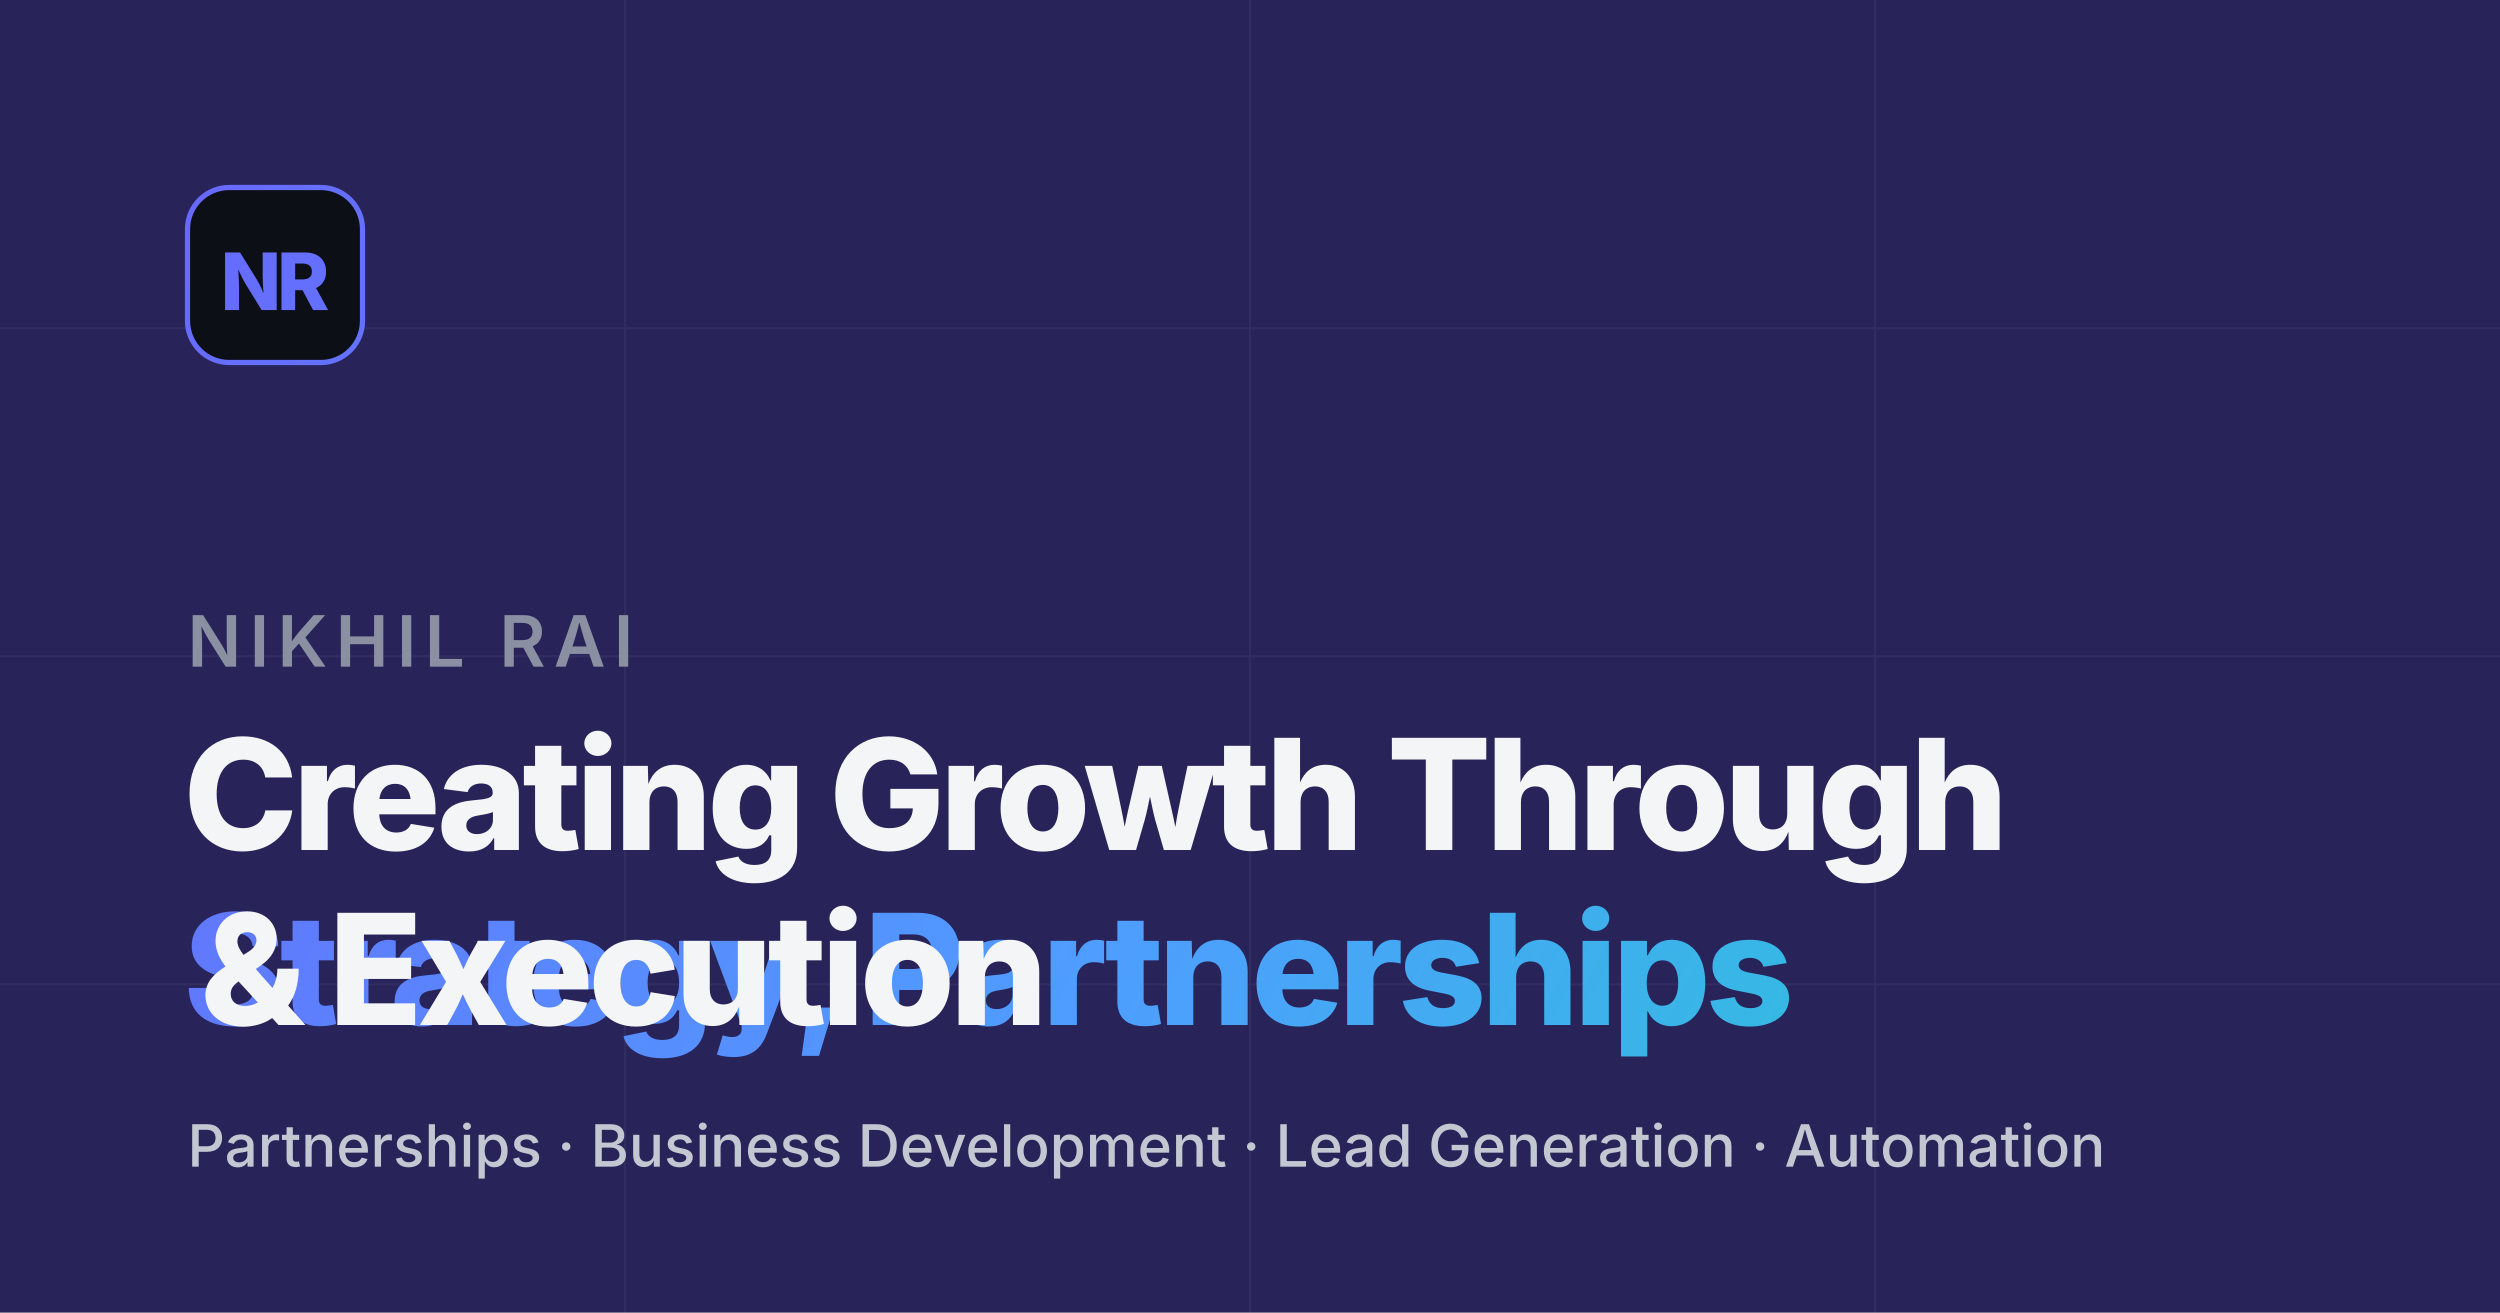
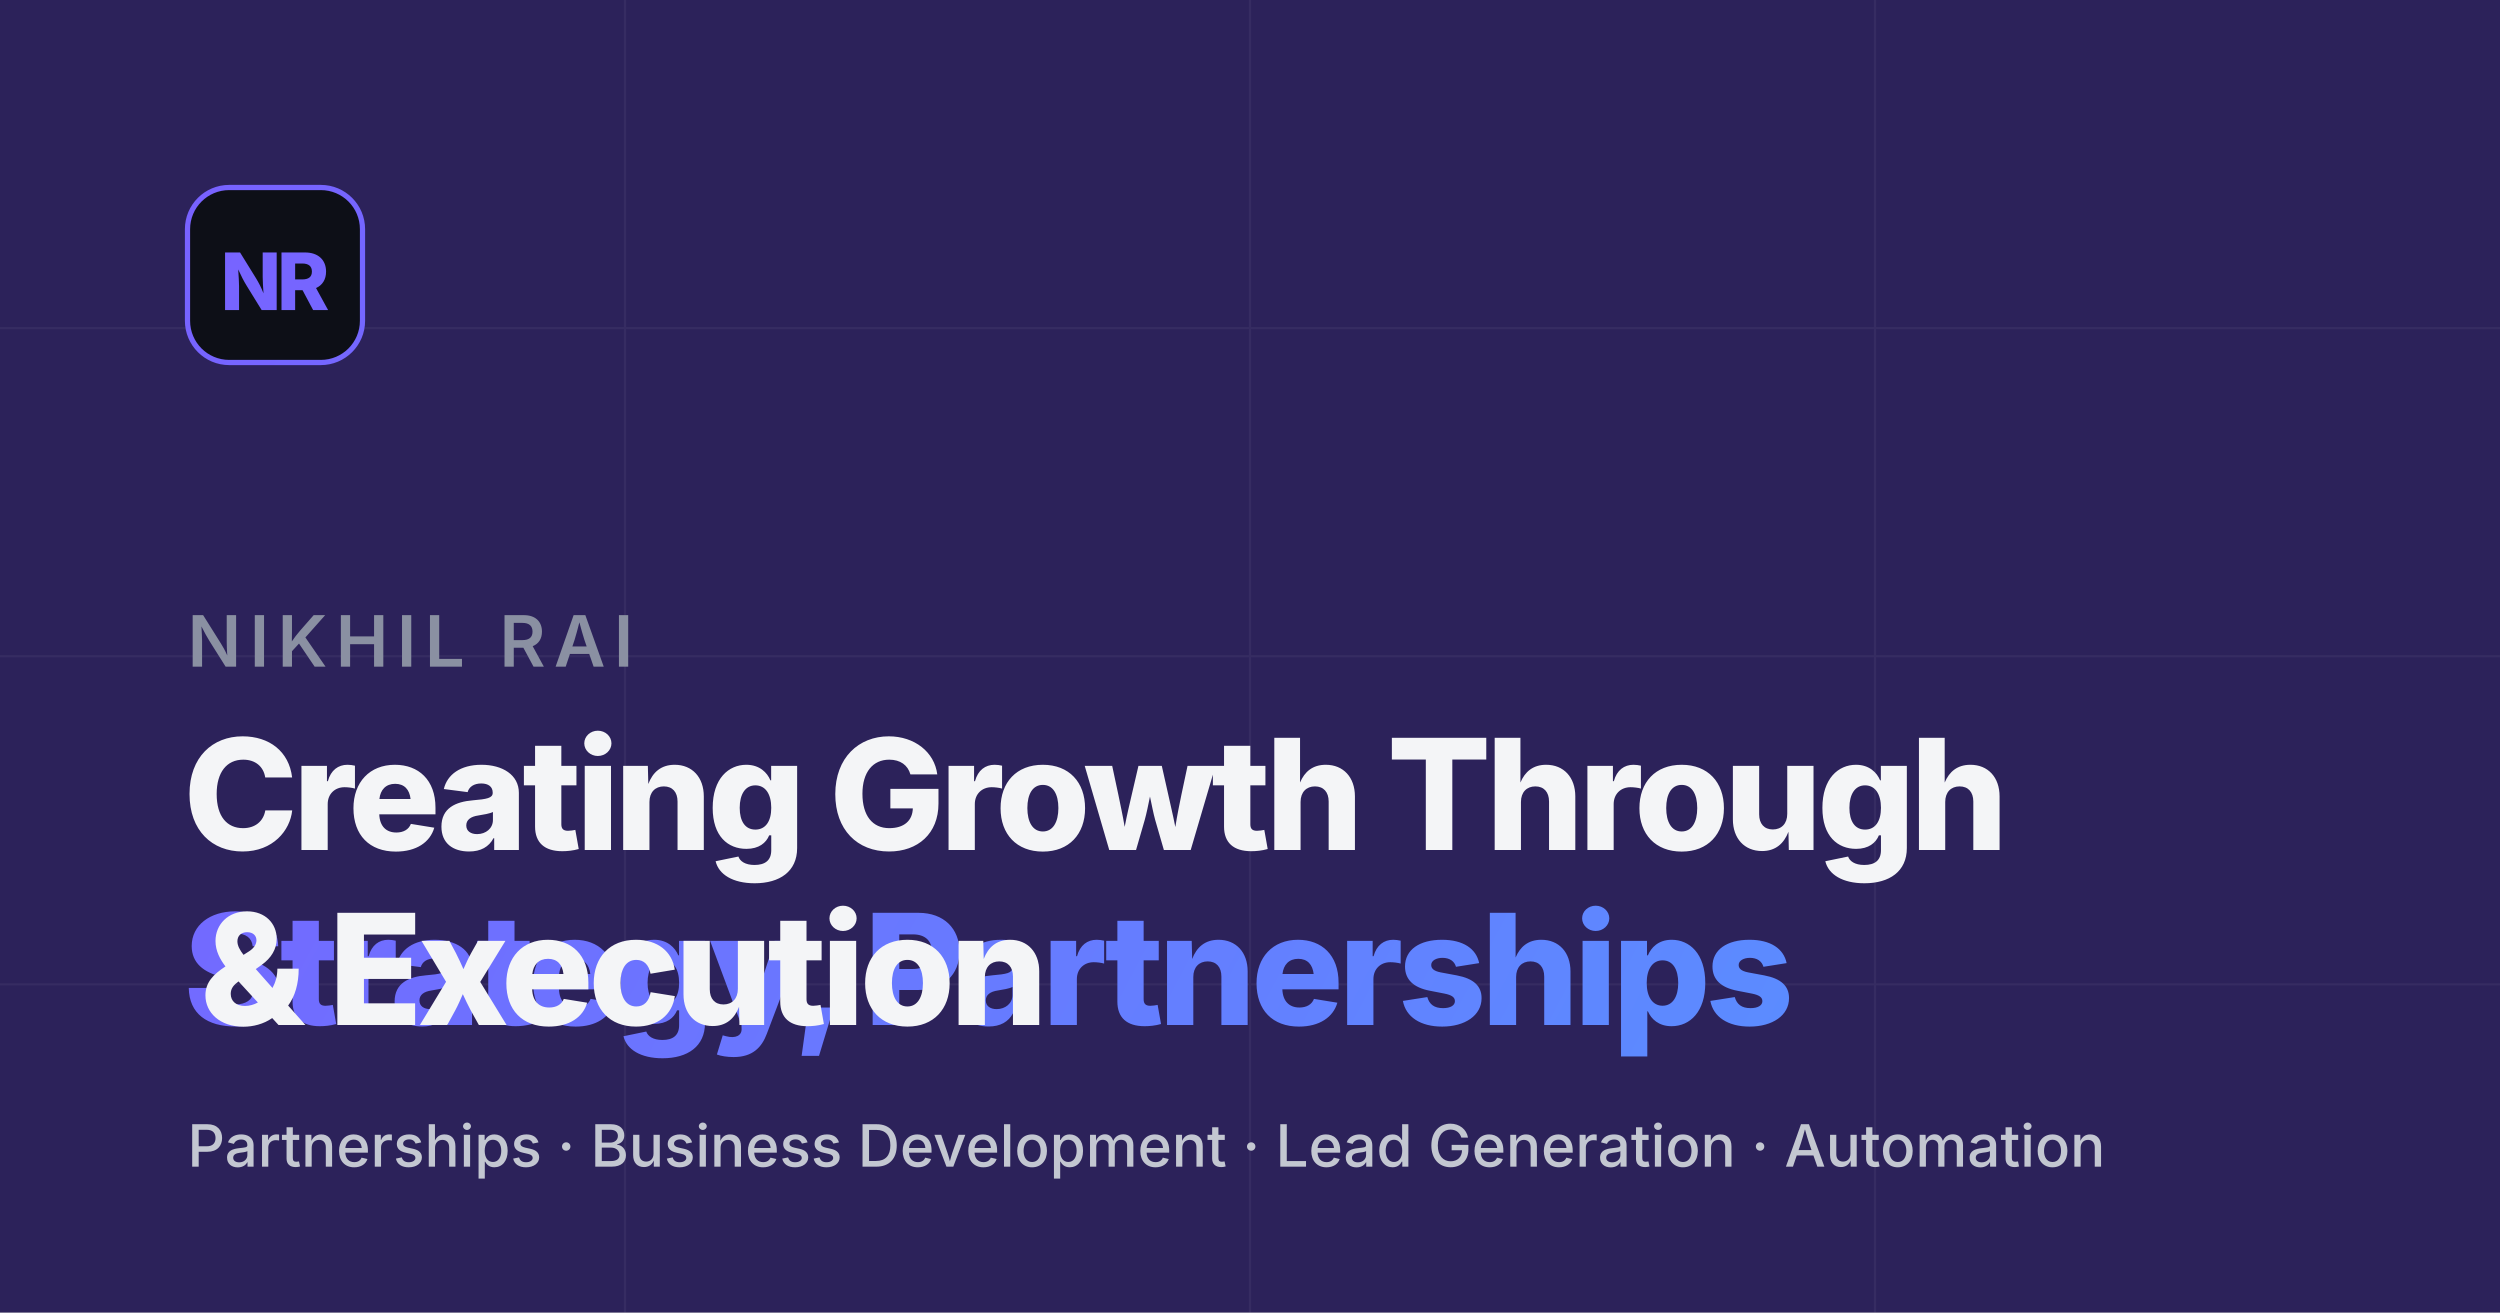
<svg xmlns="http://www.w3.org/2000/svg" viewBox="0 0 1200 630" width="1200" height="630">
  <defs>
    <linearGradient id="g" x1="0" y1="0" x2="1200" y2="630" gradientUnits="userSpaceOnUse">
-       <stop offset="0" stop-color="#6d5dfc" />
-       <stop offset=".5" stop-color="#4f9dff" />
-       <stop offset="1" stop-color="#18d9c4" />
+       <stop offset="0" stop-color="#7c5cff" />
+       <stop offset="1" stop-color="#4f9dff" />
    </linearGradient>
    <radialGradient id="glow1" cx="0" cy="0" r="1" gradientTransform="translate(160 90) scale(620)">
-       <stop offset="0" stop-color="#6d5dfc" stop-opacity=".45" />
-       <stop offset="1" stop-color="#6d5dfc" stop-opacity="0" />
+       <stop offset="0" stop-color="#7c5cff" stop-opacity=".45" />
+       <stop offset="1" stop-color="#7c5cff" stop-opacity="0" />
    </radialGradient>
    <radialGradient id="glow2" cx="0" cy="0" r="1" gradientTransform="translate(1100 560) scale(620)">
-       <stop offset="0" stop-color="#18d9c4" stop-opacity=".4" />
-       <stop offset="1" stop-color="#18d9c4" stop-opacity="0" />
+       <stop offset="0" stop-color="#4f9dff" stop-opacity=".4" />
+       <stop offset="1" stop-color="#4f9dff" stop-opacity="0" />
    </radialGradient>
  </defs>
  <rect width="1200" height="630" fill="#07080d" />
  <rect width="1200" height="630" fill="url(#glow1)" />
  <rect width="1200" height="630" fill="url(#glow2)" />
  <g fill="none" stroke="#ffffff" stroke-opacity=".05">
    <path d="M0 157.5H1200M0 315H1200M0 472.5H1200M300 0V630M600 0V630M900 0V630" />
  </g>
  <rect x="90" y="90" width="84" height="84" rx="20" fill="#0d0f17" stroke="url(#g)" stroke-width="2.5" />
  <text x="132" y="135" font-family="Inter, Segoe UI, Arial, sans-serif" font-size="38" font-weight="800" letter-spacing="-2" fill="url(#g)" text-anchor="middle" dominant-baseline="central">NR</text>
  <text x="90" y="320" font-family="Inter, Segoe UI, Arial, sans-serif" font-size="34" font-weight="600" letter-spacing="4" fill="#8a90a2">NIKHIL RAI</text>
  <text font-family="Inter, Segoe UI, Arial, sans-serif" font-size="74" font-weight="800" letter-spacing="-2.5">
    <tspan x="88" y="408" fill="#f4f5f7">Creating Growth Through</tspan>
    <tspan x="88" y="492" fill="url(#g)">Strategy, Partnerships</tspan>
    <tspan x="88" y="492" dx="8" fill="#f4f5f7"> &amp; Execution</tspan>
  </text>
  <text x="90" y="560" font-family="Inter, Segoe UI, Arial, sans-serif" font-size="28" font-weight="500" fill="#c3c7d1">Partnerships · Business Development · Lead Generation · Automation</text>
</svg>
